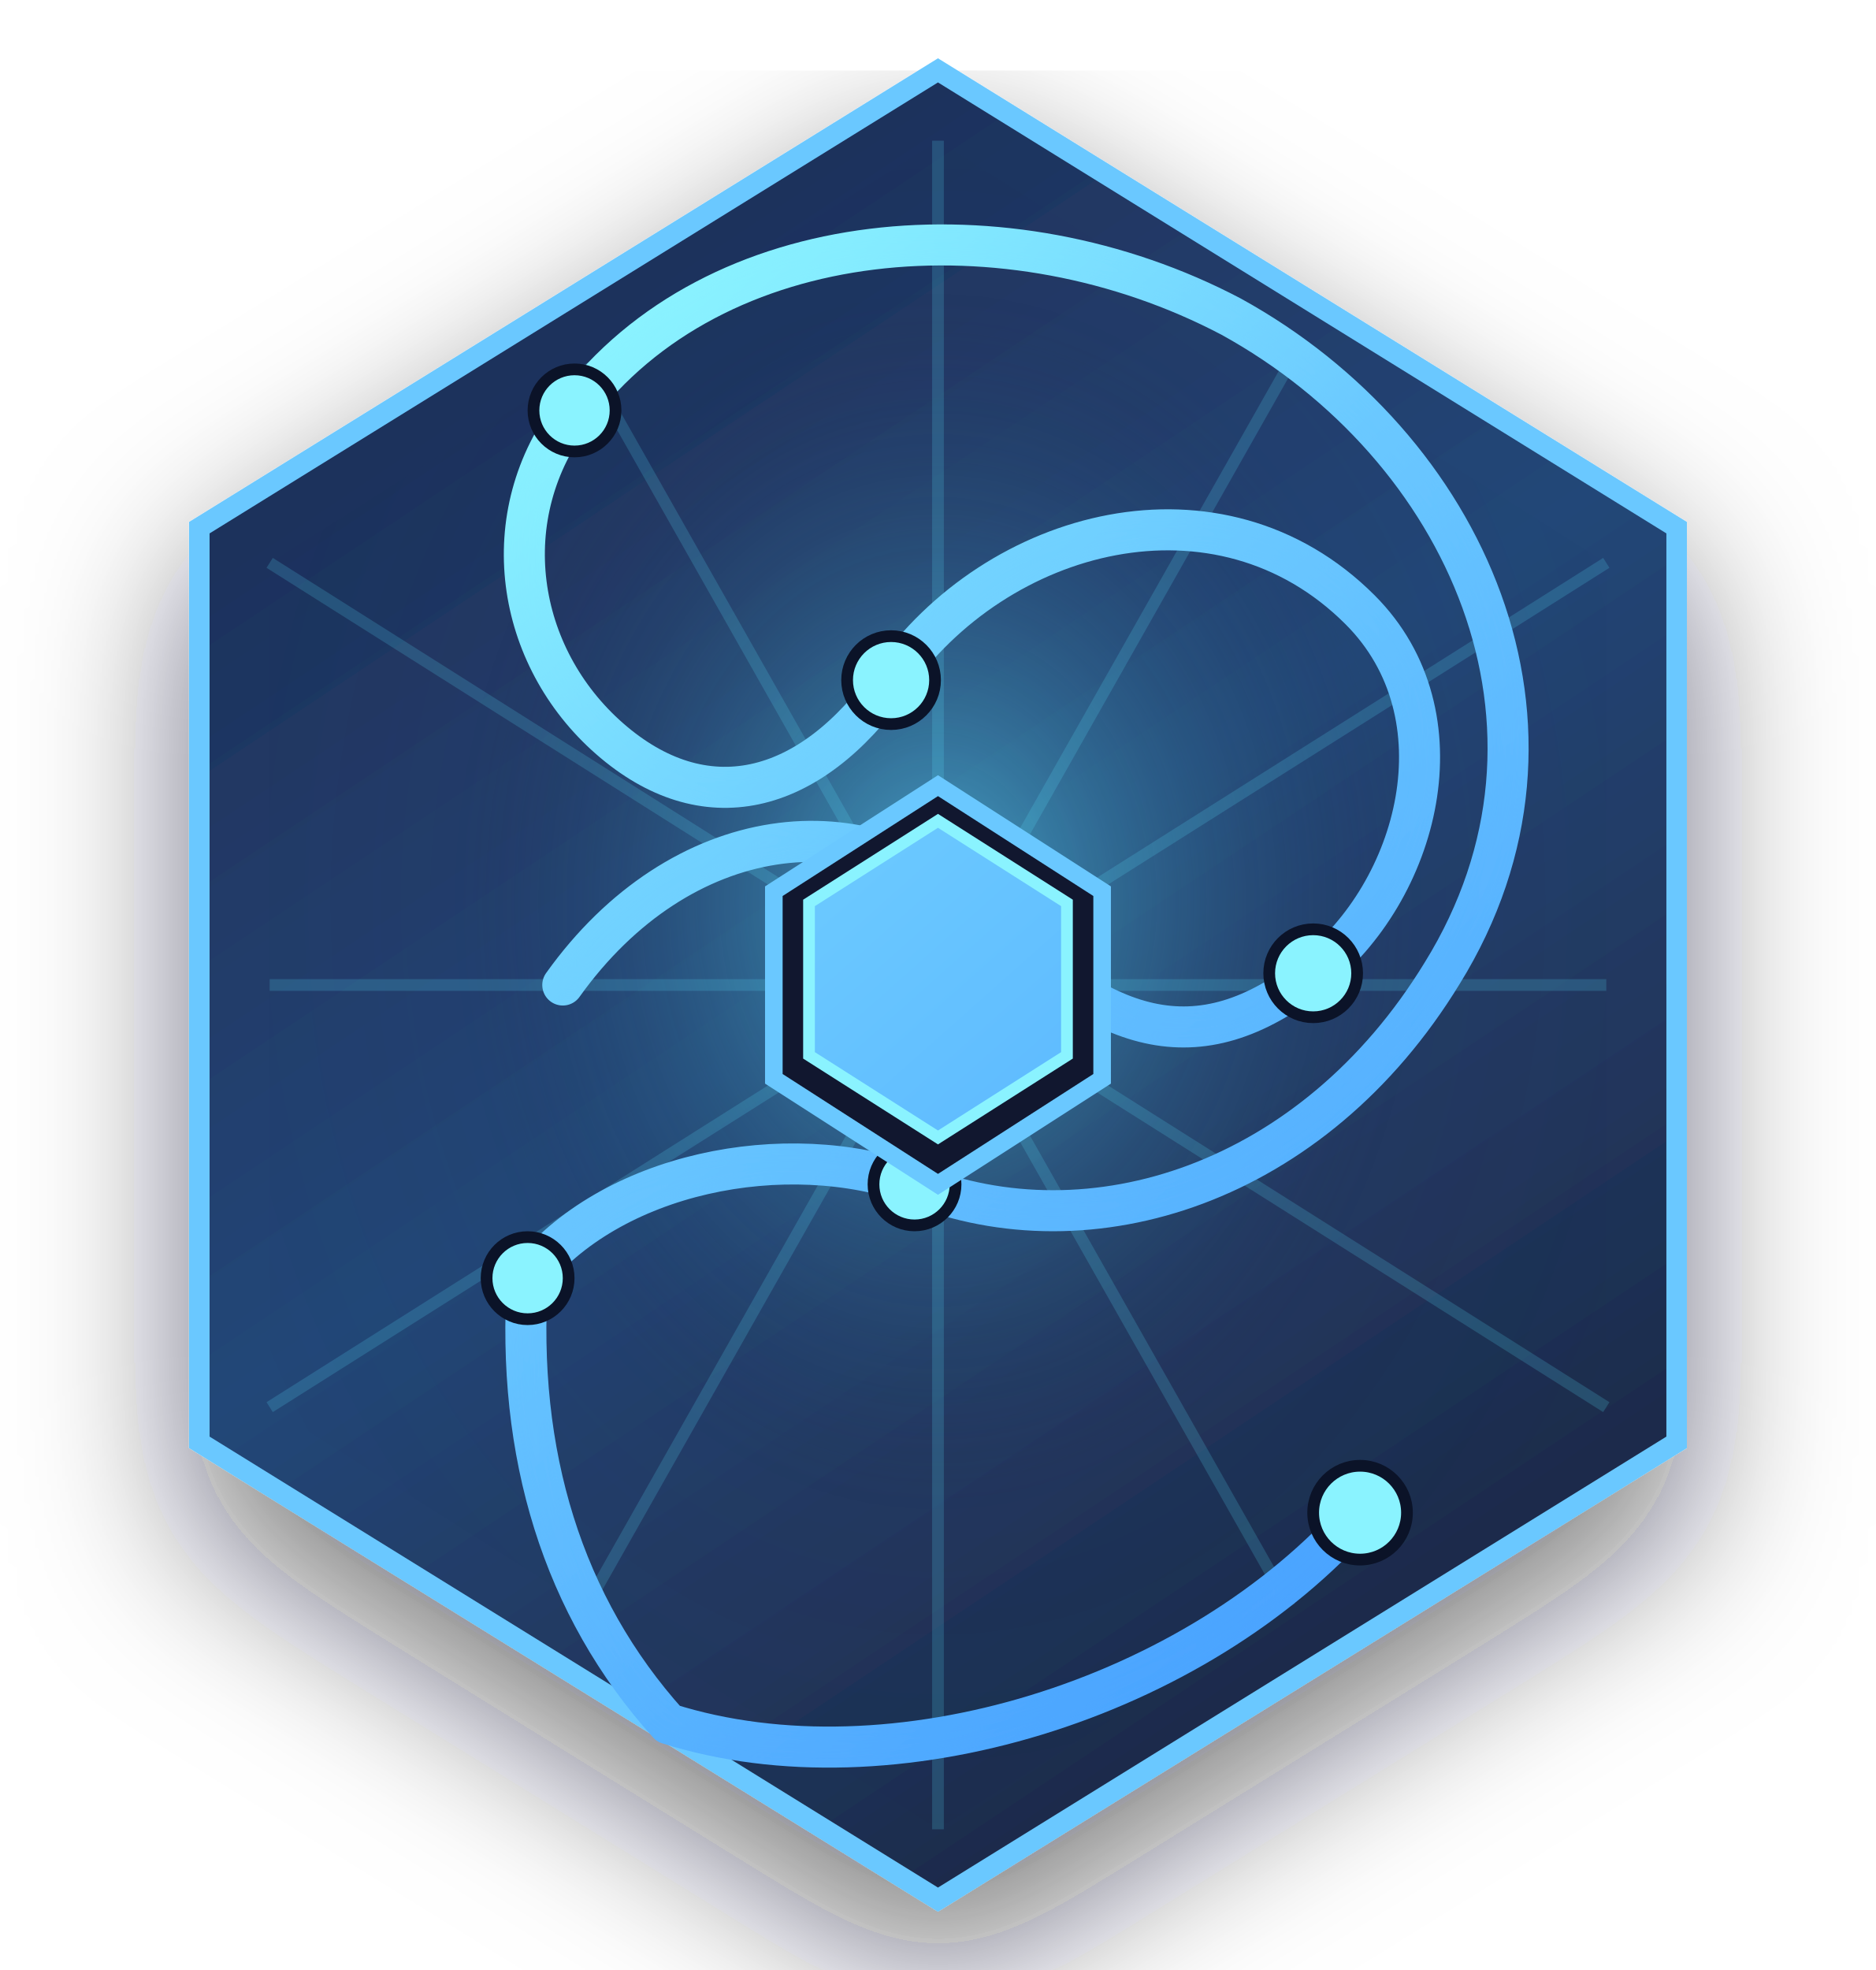
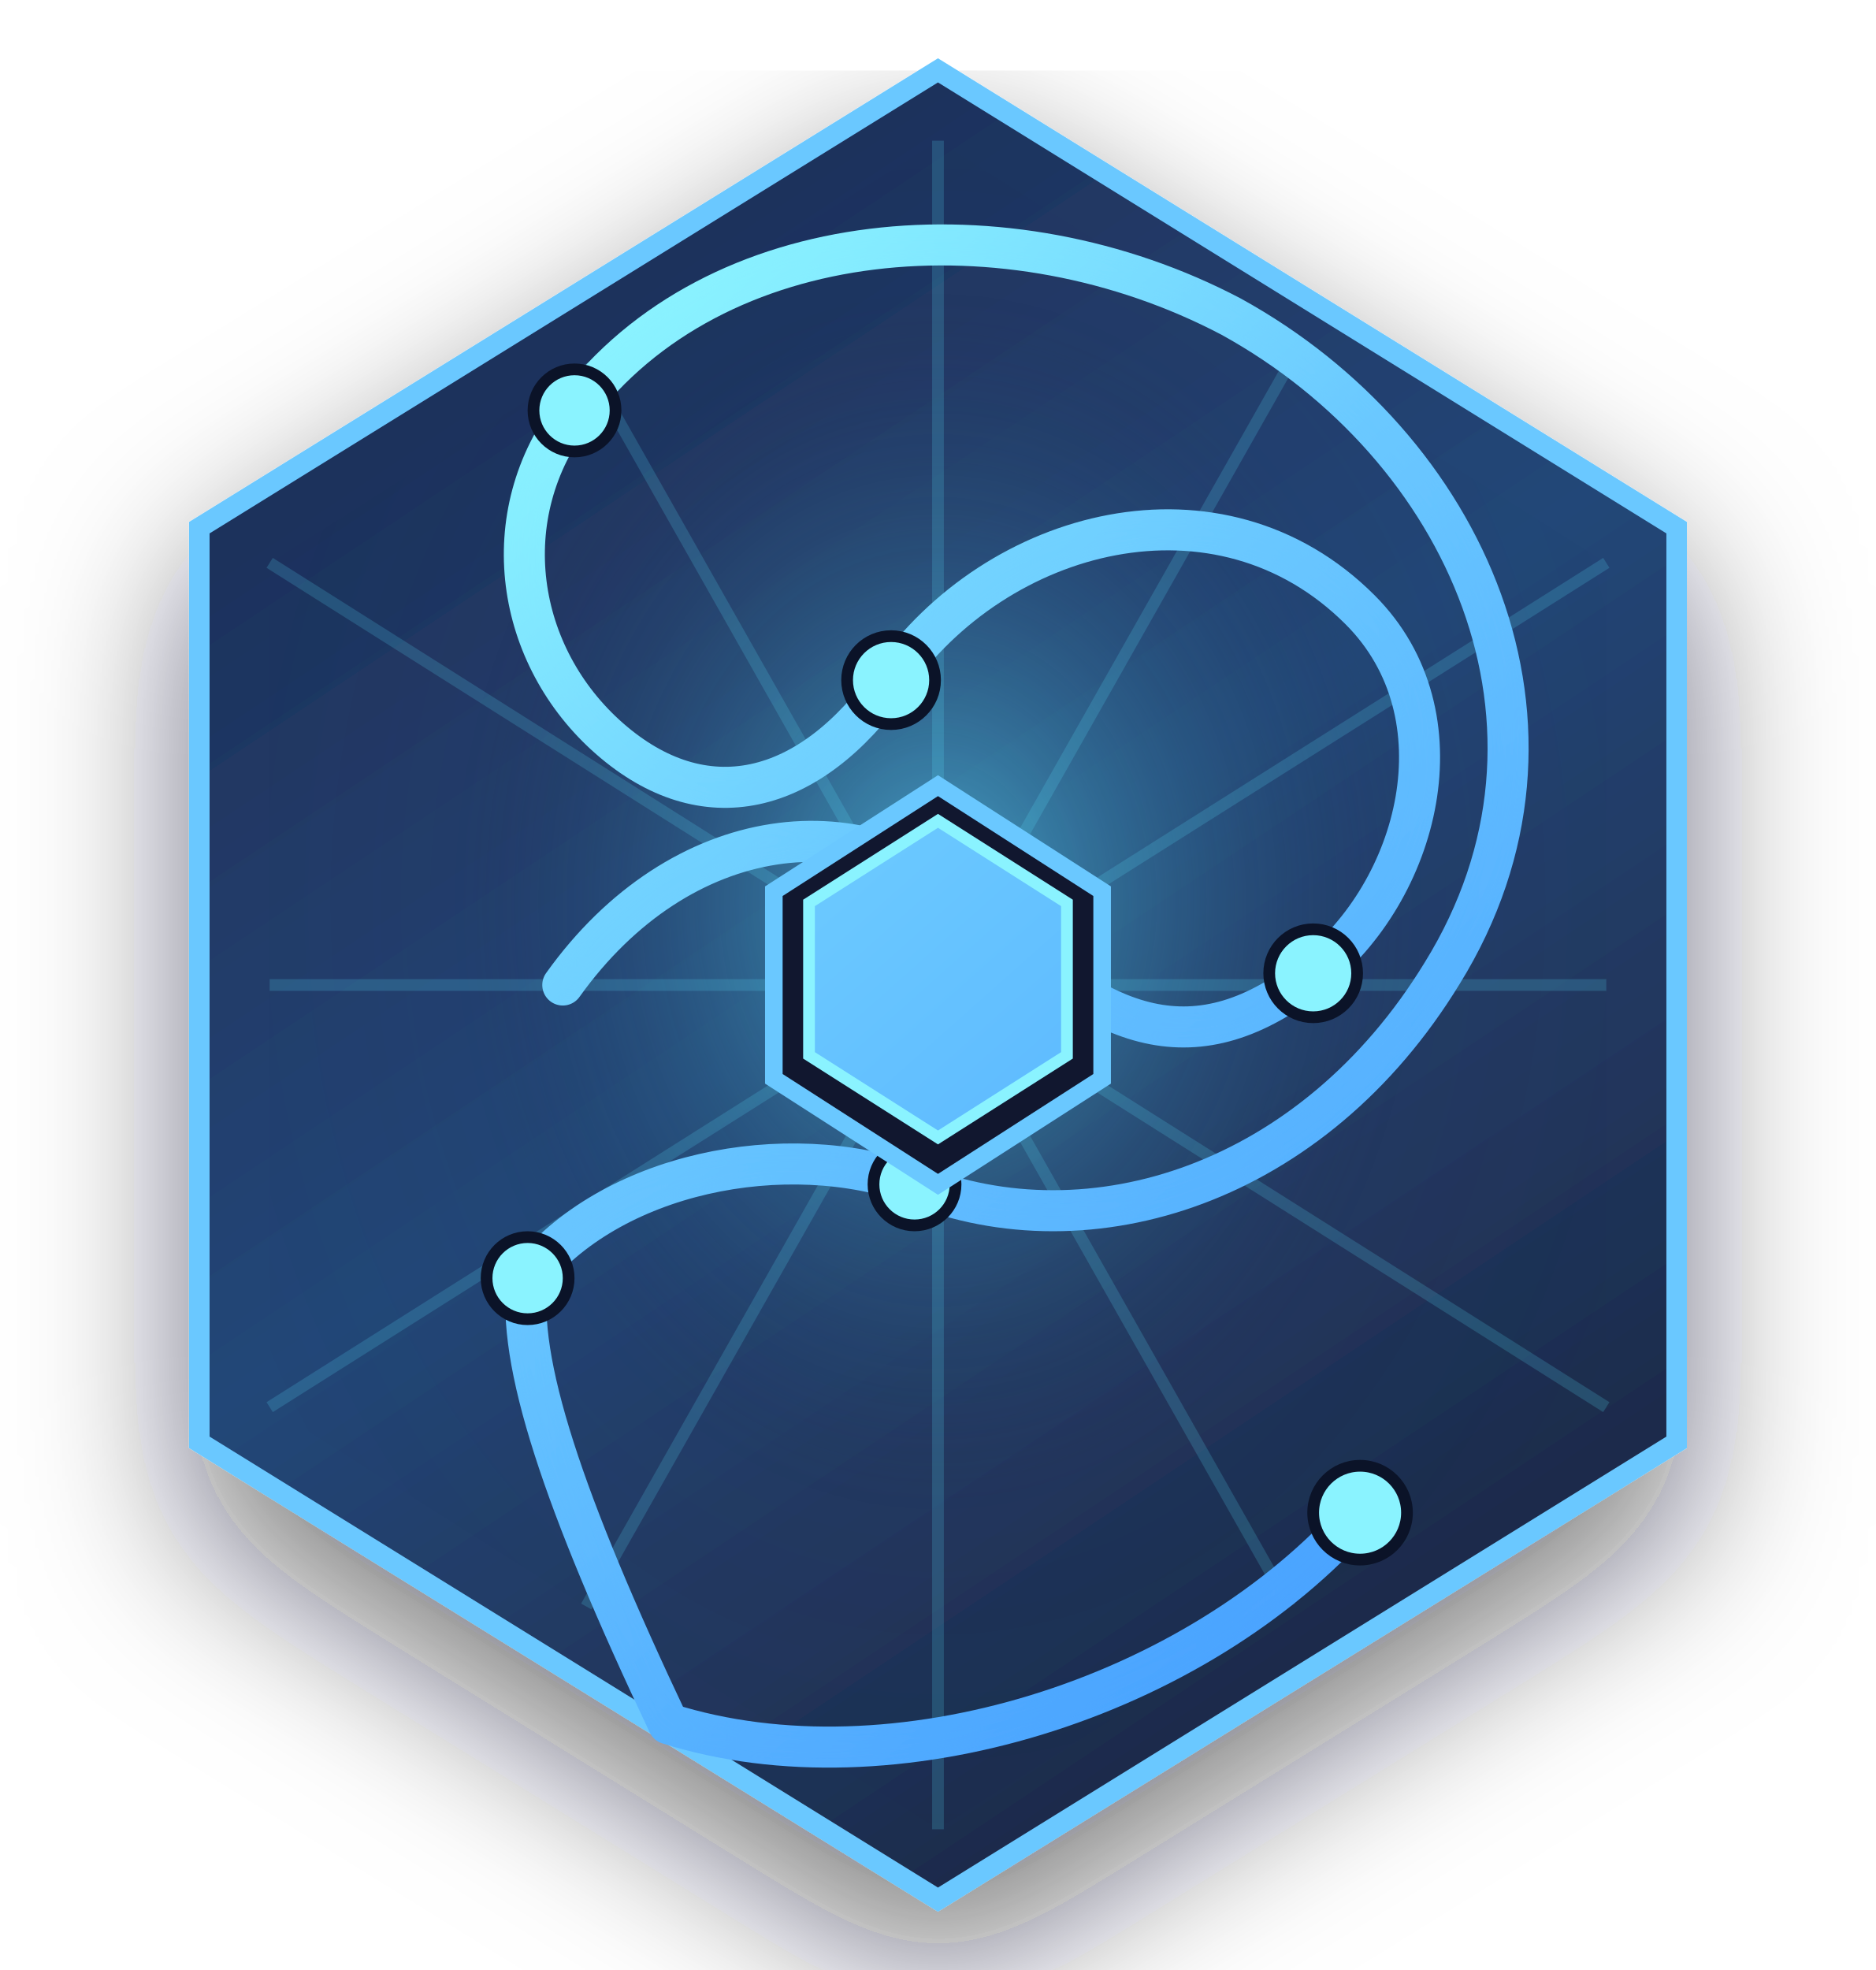
<svg xmlns="http://www.w3.org/2000/svg" width="320" height="336" viewBox="0 0 320 336" fill="none" role="img" aria-label="FlowStone logo">
  <defs>
    <linearGradient id="hexGradient" x1="60" y1="30" x2="260" y2="330" gradientUnits="userSpaceOnUse">
      <stop offset="0%" stop-color="#1C2A52" />
      <stop offset="45%" stop-color="#244778" />
      <stop offset="100%" stop-color="#1B1F38" />
    </linearGradient>
    <radialGradient id="glow" cx="50%" cy="45%" r="60%">
      <stop offset="0%" stop-color="#5EE6FF" stop-opacity="0.65" />
      <stop offset="60%" stop-color="#1C2A52" stop-opacity="0.05" />
      <stop offset="100%" stop-color="#0A1024" stop-opacity="0" />
    </radialGradient>
    <linearGradient id="pathGradient" x1="80" y1="80" x2="240" y2="260" gradientUnits="userSpaceOnUse">
      <stop offset="0%" stop-color="#8AF3FF" />
      <stop offset="40%" stop-color="#6AC8FF" />
      <stop offset="100%" stop-color="#4AA3FF" />
    </linearGradient>
    <filter id="shadow" x="-20%" y="-20%" width="140%" height="140%">
      <feDropShadow dx="0" dy="12" stdDeviation="14" flood-color="#0A0F24" flood-opacity="0.55" />
    </filter>
    <filter id="innerGlow" x="-10%" y="-10%" width="120%" height="120%">
      <feGaussianBlur in="SourceGraphic" stdDeviation="4" result="blur" />
      <feComposite in="blur" in2="SourceGraphic" operator="atop" />
    </filter>
  </defs>
  <polygon points="160,12 286,90 286,246 160,324 34,246 34,90" fill="url(#hexGradient)" stroke="#6AC8FF" stroke-width="3.5" filter="url(#shadow)" />
  <polygon points="160,24 274,96 274,240 160,312 46,240 46,96" fill="url(#glow)" opacity="0.9" />
  <g stroke="#5EE6FF" stroke-opacity="0.18" stroke-width="2">
    <line x1="46" y1="96" x2="274" y2="240" />
    <line x1="274" y1="96" x2="46" y2="240" />
    <line x1="160" y1="24" x2="160" y2="312" />
    <line x1="46" y1="168" x2="274" y2="168" />
    <line x1="100" y1="62" x2="220" y2="274" />
    <line x1="220" y1="62" x2="100" y2="274" />
  </g>
-   <path d="M96 168 C116 140 148 136 168 156 C188 176 204 182 224 166            C242 152 250 122 232 104 C208 80 170 90 152 116            C138 136 120 140 104 126 C88 112 84 88 98 70            C122 38 172 34 210 54 C250 76 272 124 246 166            C224 202 186 214 156 202 C134 194 104 200 90 218            C88 248 96 274 114 294 C152 306 204 290 232 258" fill="none" stroke="url(#pathGradient)" stroke-width="7" stroke-linecap="round" stroke-linejoin="round" filter="url(#innerGlow)" />
+   <path d="M96 168 C116 140 148 136 168 156 C188 176 204 182 224 166            C242 152 250 122 232 104 C208 80 170 90 152 116            C138 136 120 140 104 126 C88 112 84 88 98 70            C122 38 172 34 210 54 C250 76 272 124 246 166            C224 202 186 214 156 202 C134 194 104 200 90 218            C88 232 96 256 114 294 C152 306 204 290 232 258" fill="none" stroke="url(#pathGradient)" stroke-width="7" stroke-linecap="round" stroke-linejoin="round" filter="url(#innerGlow)" />
  <g fill="#8AF3FF" stroke="#0B1328" stroke-width="2">
    <circle cx="98" cy="70" r="7" />
    <circle cx="152" cy="116" r="7.5" />
    <circle cx="224" cy="166" r="7.5" />
    <circle cx="90" cy="218" r="7" />
    <circle cx="156" cy="202" r="7" />
    <circle cx="232" cy="258" r="8" />
  </g>
  <path d="M160 134 L188 152 L188 184 L160 202 L132 184 L132 152 Z" fill="#11172F" stroke="#6AC8FF" stroke-width="3" />
  <path d="M160 140 L182 154 L182 180 L160 194 L138 180 L138 154 Z" fill="url(#pathGradient)" stroke="#8AF3FF" stroke-width="2" />
</svg>
